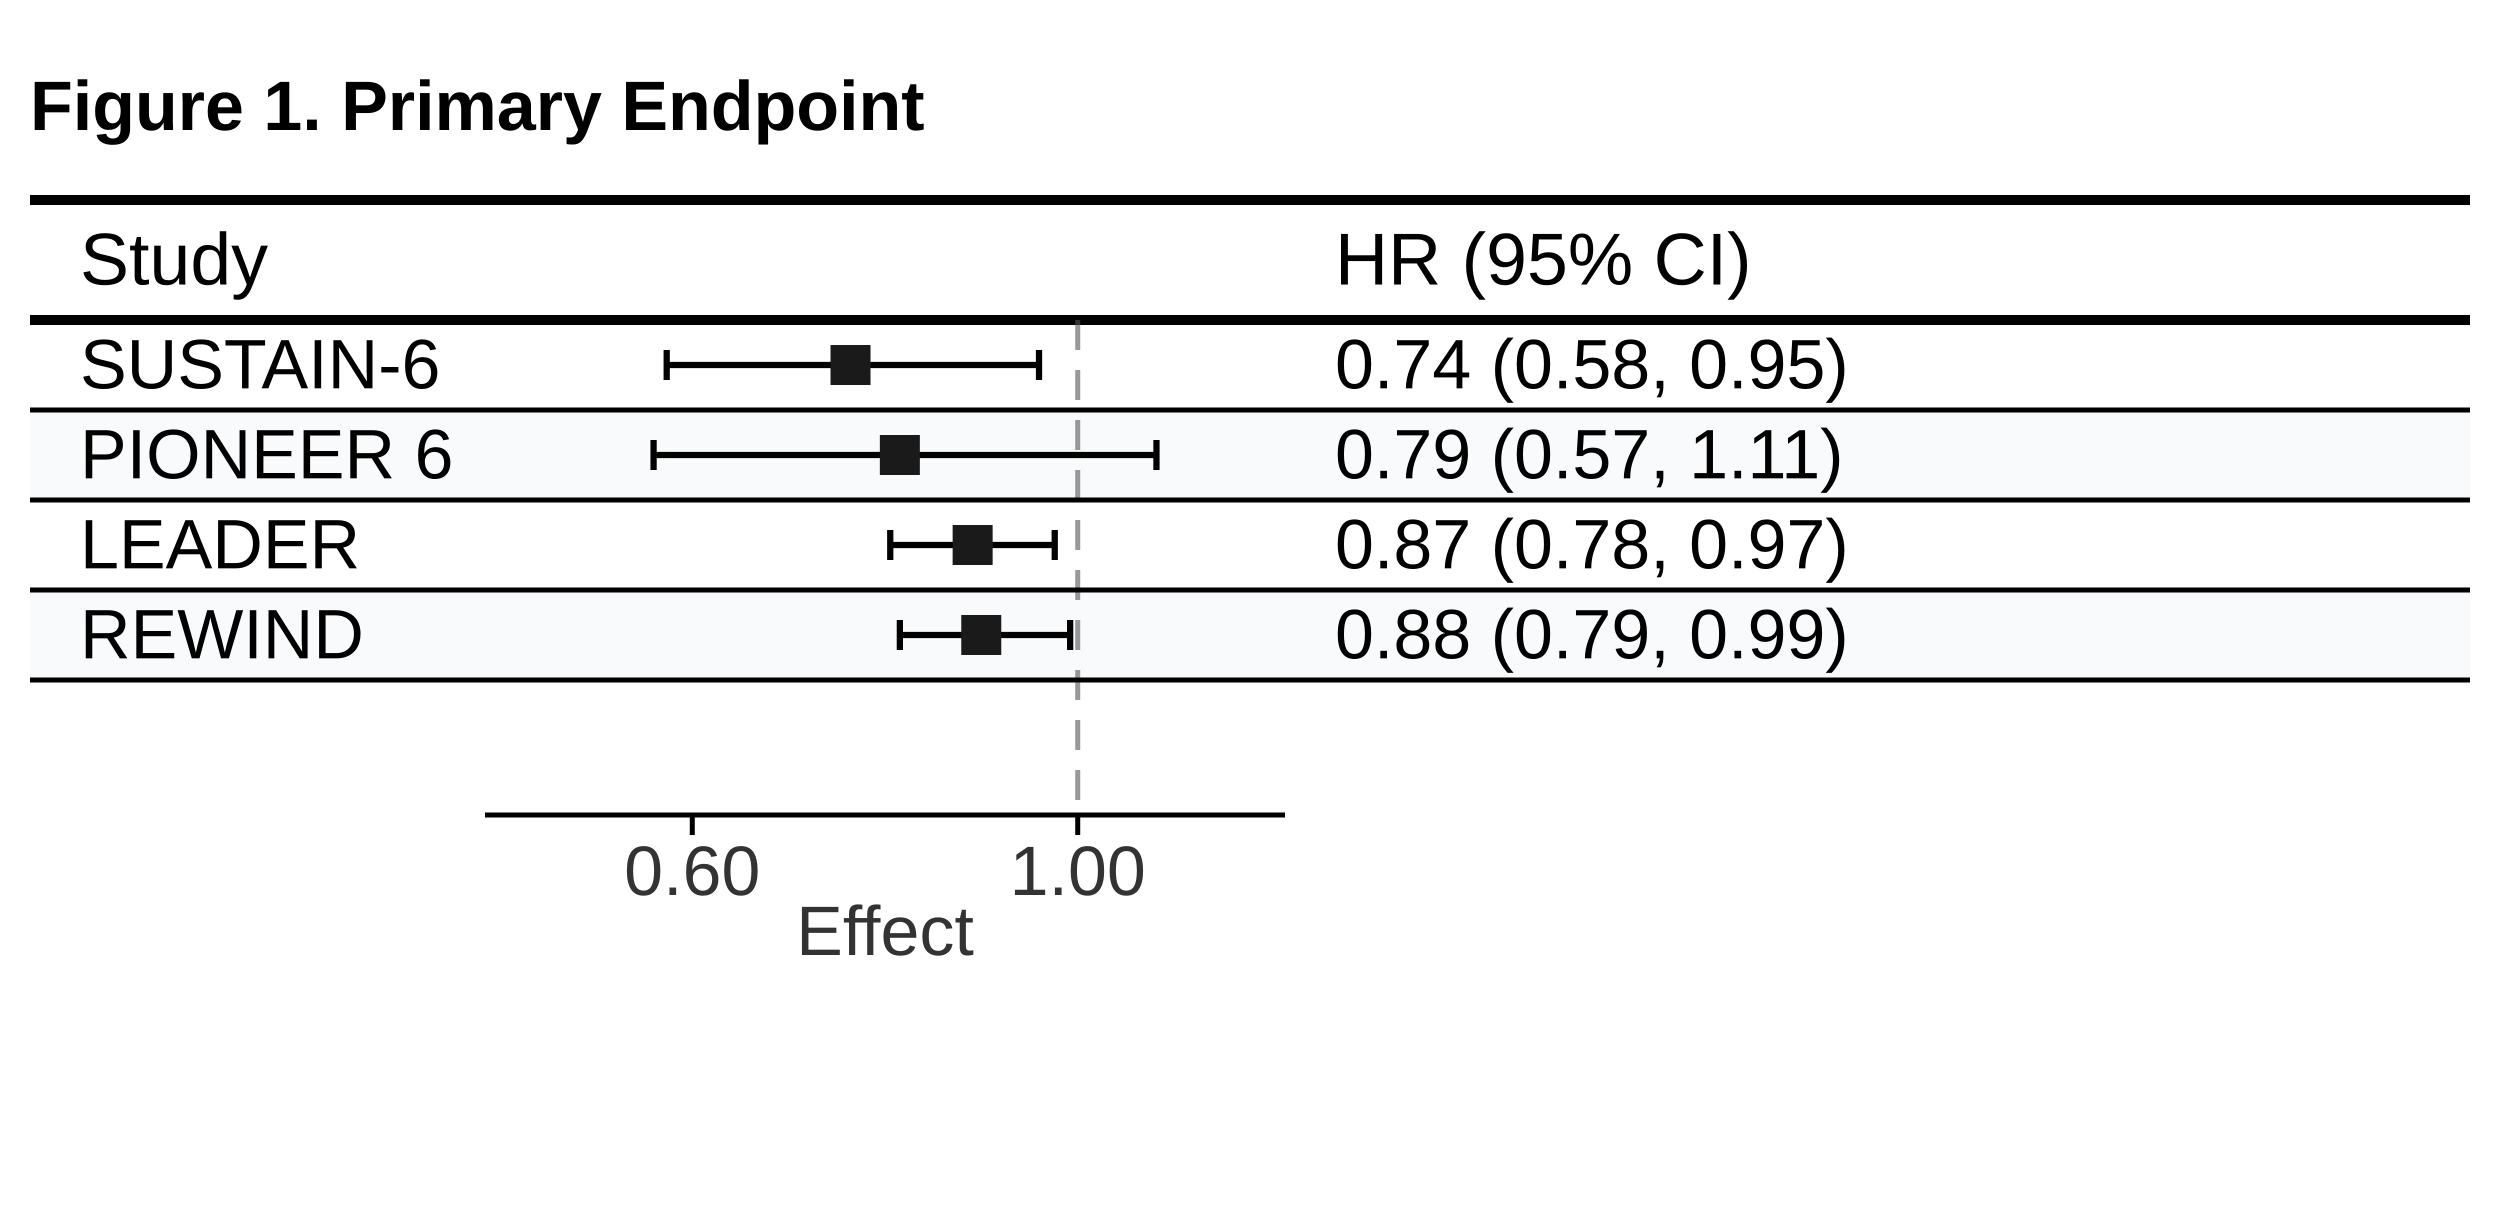
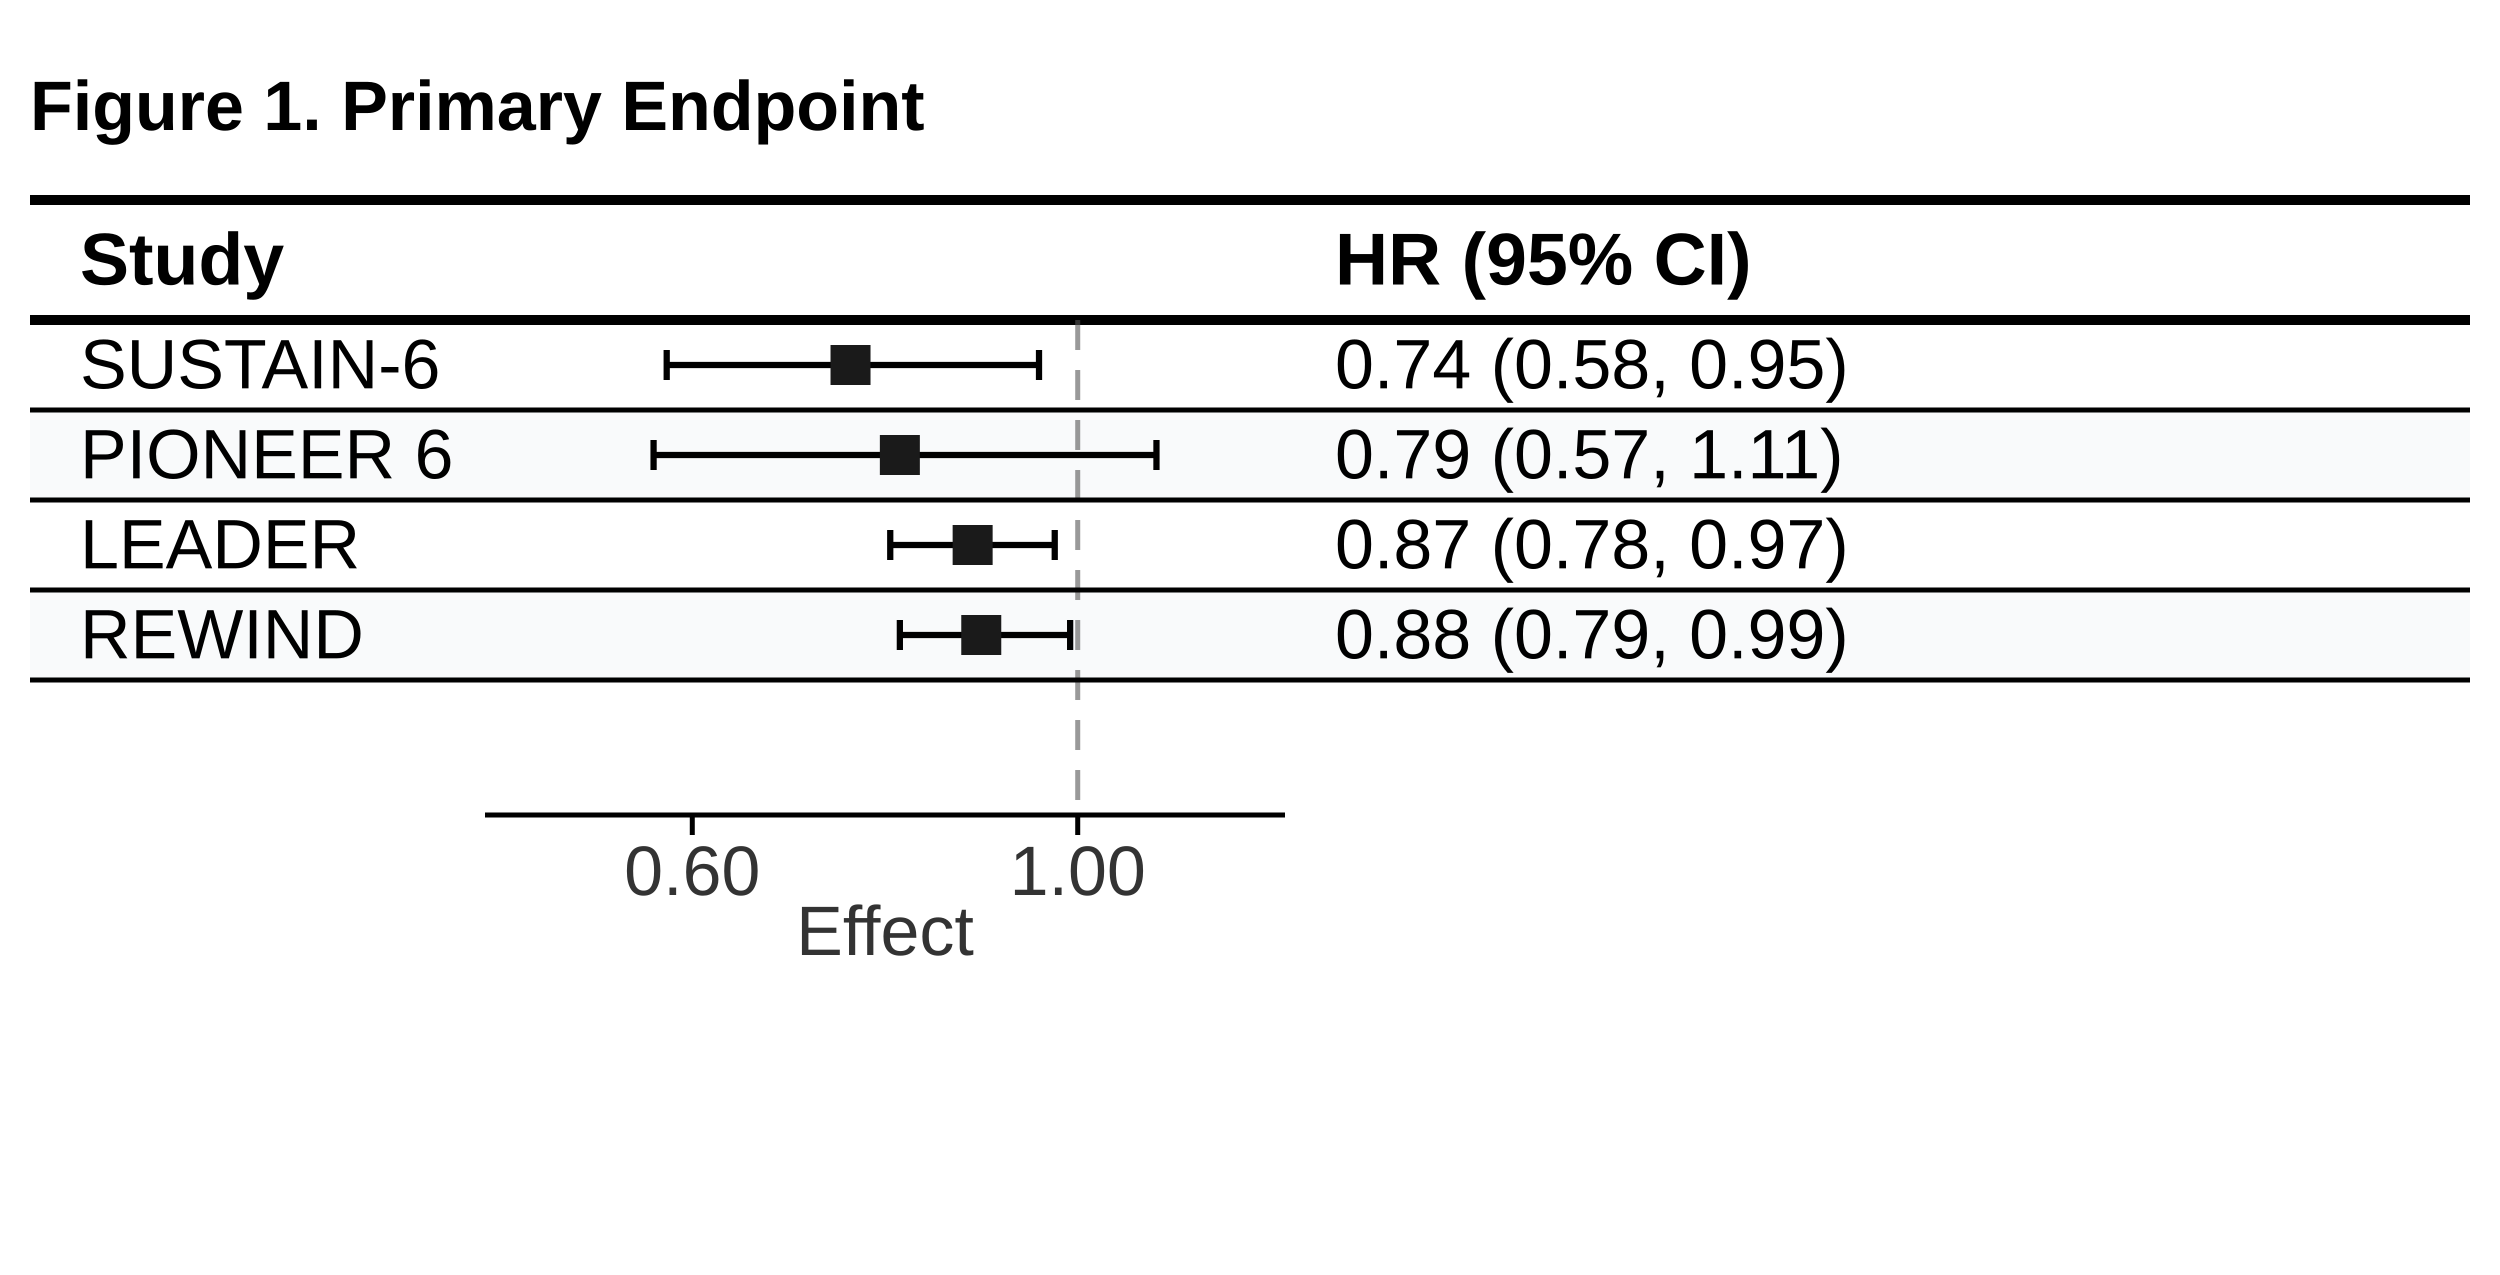
- <svg xmlns="http://www.w3.org/2000/svg" width="500" height="243" viewBox="0 0 500 243">
+ <svg xmlns="http://www.w3.org/2000/svg" width="500" height="255" viewBox="0 0 500 255">
  <rect width="100%" height="100%" fill="#ffffff" />
  <text x="6" y="26" font-family="Arial, Helvetica, sans-serif" font-size="14px" font-weight="700" fill="#000000">Figure 1. Primary Endpoint</text>
  <line x1="6" x2="494" y1="40" y2="40" stroke="#000000" stroke-width="2" />
-   <text x="16" y="56.9" font-family="Arial, Helvetica, sans-serif" font-size="14.7px" font-weight="500" fill="#000000">Study</text>
-   <text x="107" y="56.9" font-family="Arial, Helvetica, sans-serif" font-size="14.7px" font-weight="500" text-anchor="start" fill="#000000" />
-   <text x="267" y="56.9" font-family="Arial, Helvetica, sans-serif" font-size="14.7px" font-weight="500" text-anchor="start" fill="#000000">HR (95% CI)</text>
+   <text x="16" y="56.9" font-family="Arial, Helvetica, sans-serif" font-size="14.7px" font-weight="700" fill="#000000">Study</text>
+   <text x="107" y="56.9" font-family="Arial, Helvetica, sans-serif" font-size="14.7px" font-weight="700" text-anchor="start" fill="#000000" />
+   <text x="267" y="56.9" font-family="Arial, Helvetica, sans-serif" font-size="14.7px" font-weight="700" text-anchor="start" fill="#000000">HR (95% CI)</text>
  <line x1="6" x2="494" y1="64" y2="64" stroke="#000000" stroke-width="2" />
  <rect x="6" y="82" width="488" height="18" fill="#f9fafb" />
  <rect x="6" y="118" width="488" height="18" fill="#f9fafb" />
  <line x1="215.544" x2="215.544" y1="64" y2="163" stroke="#555555" stroke-width="1" stroke-opacity="0.6" stroke-dasharray="6,4" />
  <g class="interval effect-0">
    <line x1="133.34" x2="207.803" y1="73" y2="73" stroke="#000000" stroke-width="1.25" />
    <line x1="133.34" x2="133.34" y1="70" y2="76" stroke="#000000" stroke-width="1.25" />
    <line x1="207.803" x2="207.803" y1="70" y2="76" stroke="#000000" stroke-width="1.25" />
    <rect x="166.105" y="69" width="8" height="8" fill="#1a1a1a" />
  </g>
  <g class="interval effect-0">
    <line x1="130.716" x2="231.292" y1="91" y2="91" stroke="#000000" stroke-width="1.25" />
    <line x1="130.716" x2="130.716" y1="88" y2="94" stroke="#000000" stroke-width="1.25" />
    <line x1="231.292" x2="231.292" y1="88" y2="94" stroke="#000000" stroke-width="1.25" />
    <rect x="175.971" y="87" width="8" height="8" fill="#1a1a1a" />
  </g>
  <g class="interval effect-0">
    <line x1="178.049" x2="210.947" y1="109" y2="109" stroke="#000000" stroke-width="1.25" />
    <line x1="178.049" x2="178.049" y1="106" y2="112" stroke="#000000" stroke-width="1.25" />
    <line x1="210.947" x2="210.947" y1="106" y2="112" stroke="#000000" stroke-width="1.25" />
    <rect x="190.528" y="105" width="8" height="8" fill="#1a1a1a" />
  </g>
  <g class="interval effect-0">
    <line x1="179.971" x2="214.027" y1="127" y2="127" stroke="#000000" stroke-width="1.25" />
    <line x1="179.971" x2="179.971" y1="124" y2="130" stroke="#000000" stroke-width="1.25" />
    <line x1="214.027" x2="214.027" y1="124" y2="130" stroke="#000000" stroke-width="1.25" />
    <rect x="192.253" y="123" width="8" height="8" fill="#1a1a1a" />
  </g>
  <g transform="translate(0, 163)">
    <line x1="97" x2="257" y1="0" y2="0" stroke="#000000" stroke-width="1" />
    <line x1="138.456" x2="138.456" y1="0" y2="4" stroke="#000000" stroke-width="1" />
    <text x="138.456" y="16" text-anchor="middle" font-family="Arial, Helvetica, sans-serif" font-size="14px" fill="#333333">0.60</text>
    <line x1="215.544" x2="215.544" y1="0" y2="4" stroke="#000000" stroke-width="1" />
    <text x="215.544" y="16" text-anchor="middle" font-family="Arial, Helvetica, sans-serif" font-size="14px" fill="#333333">1.00</text>
    <text x="177" y="28" text-anchor="middle" font-family="Arial, Helvetica, sans-serif" font-size="14px" font-weight="500" fill="#333333">Effect</text>
  </g>
  <text x="16" y="77.667" font-family="Arial, Helvetica, sans-serif" font-size="14px" font-weight="400" font-style="normal" fill="#000000">SUSTAIN-6</text>
  <text x="267" y="77.667" font-family="Arial, Helvetica, sans-serif" font-size="14px" font-weight="400" font-style="normal" text-anchor="start" fill="#000000">0.74 (0.58, 0.95)</text>
  <line x1="6" x2="494" y1="82" y2="82" stroke="#000000" stroke-width="1" />
  <text x="16" y="95.667" font-family="Arial, Helvetica, sans-serif" font-size="14px" font-weight="400" font-style="normal" fill="#000000">PIONEER 6</text>
  <text x="267" y="95.667" font-family="Arial, Helvetica, sans-serif" font-size="14px" font-weight="400" font-style="normal" text-anchor="start" fill="#000000">0.79 (0.57, 1.11)</text>
  <line x1="6" x2="494" y1="100" y2="100" stroke="#000000" stroke-width="1" />
  <text x="16" y="113.667" font-family="Arial, Helvetica, sans-serif" font-size="14px" font-weight="400" font-style="normal" fill="#000000">LEADER</text>
  <text x="267" y="113.667" font-family="Arial, Helvetica, sans-serif" font-size="14px" font-weight="400" font-style="normal" text-anchor="start" fill="#000000">0.87 (0.78, 0.97)</text>
  <line x1="6" x2="494" y1="118" y2="118" stroke="#000000" stroke-width="1" />
  <text x="16" y="131.667" font-family="Arial, Helvetica, sans-serif" font-size="14px" font-weight="400" font-style="normal" fill="#000000">REWIND</text>
  <text x="267" y="131.667" font-family="Arial, Helvetica, sans-serif" font-size="14px" font-weight="400" font-style="normal" text-anchor="start" fill="#000000">0.88 (0.79, 0.99)</text>
  <line x1="6" x2="494" y1="136" y2="136" stroke="#000000" stroke-width="1" />
</svg>
